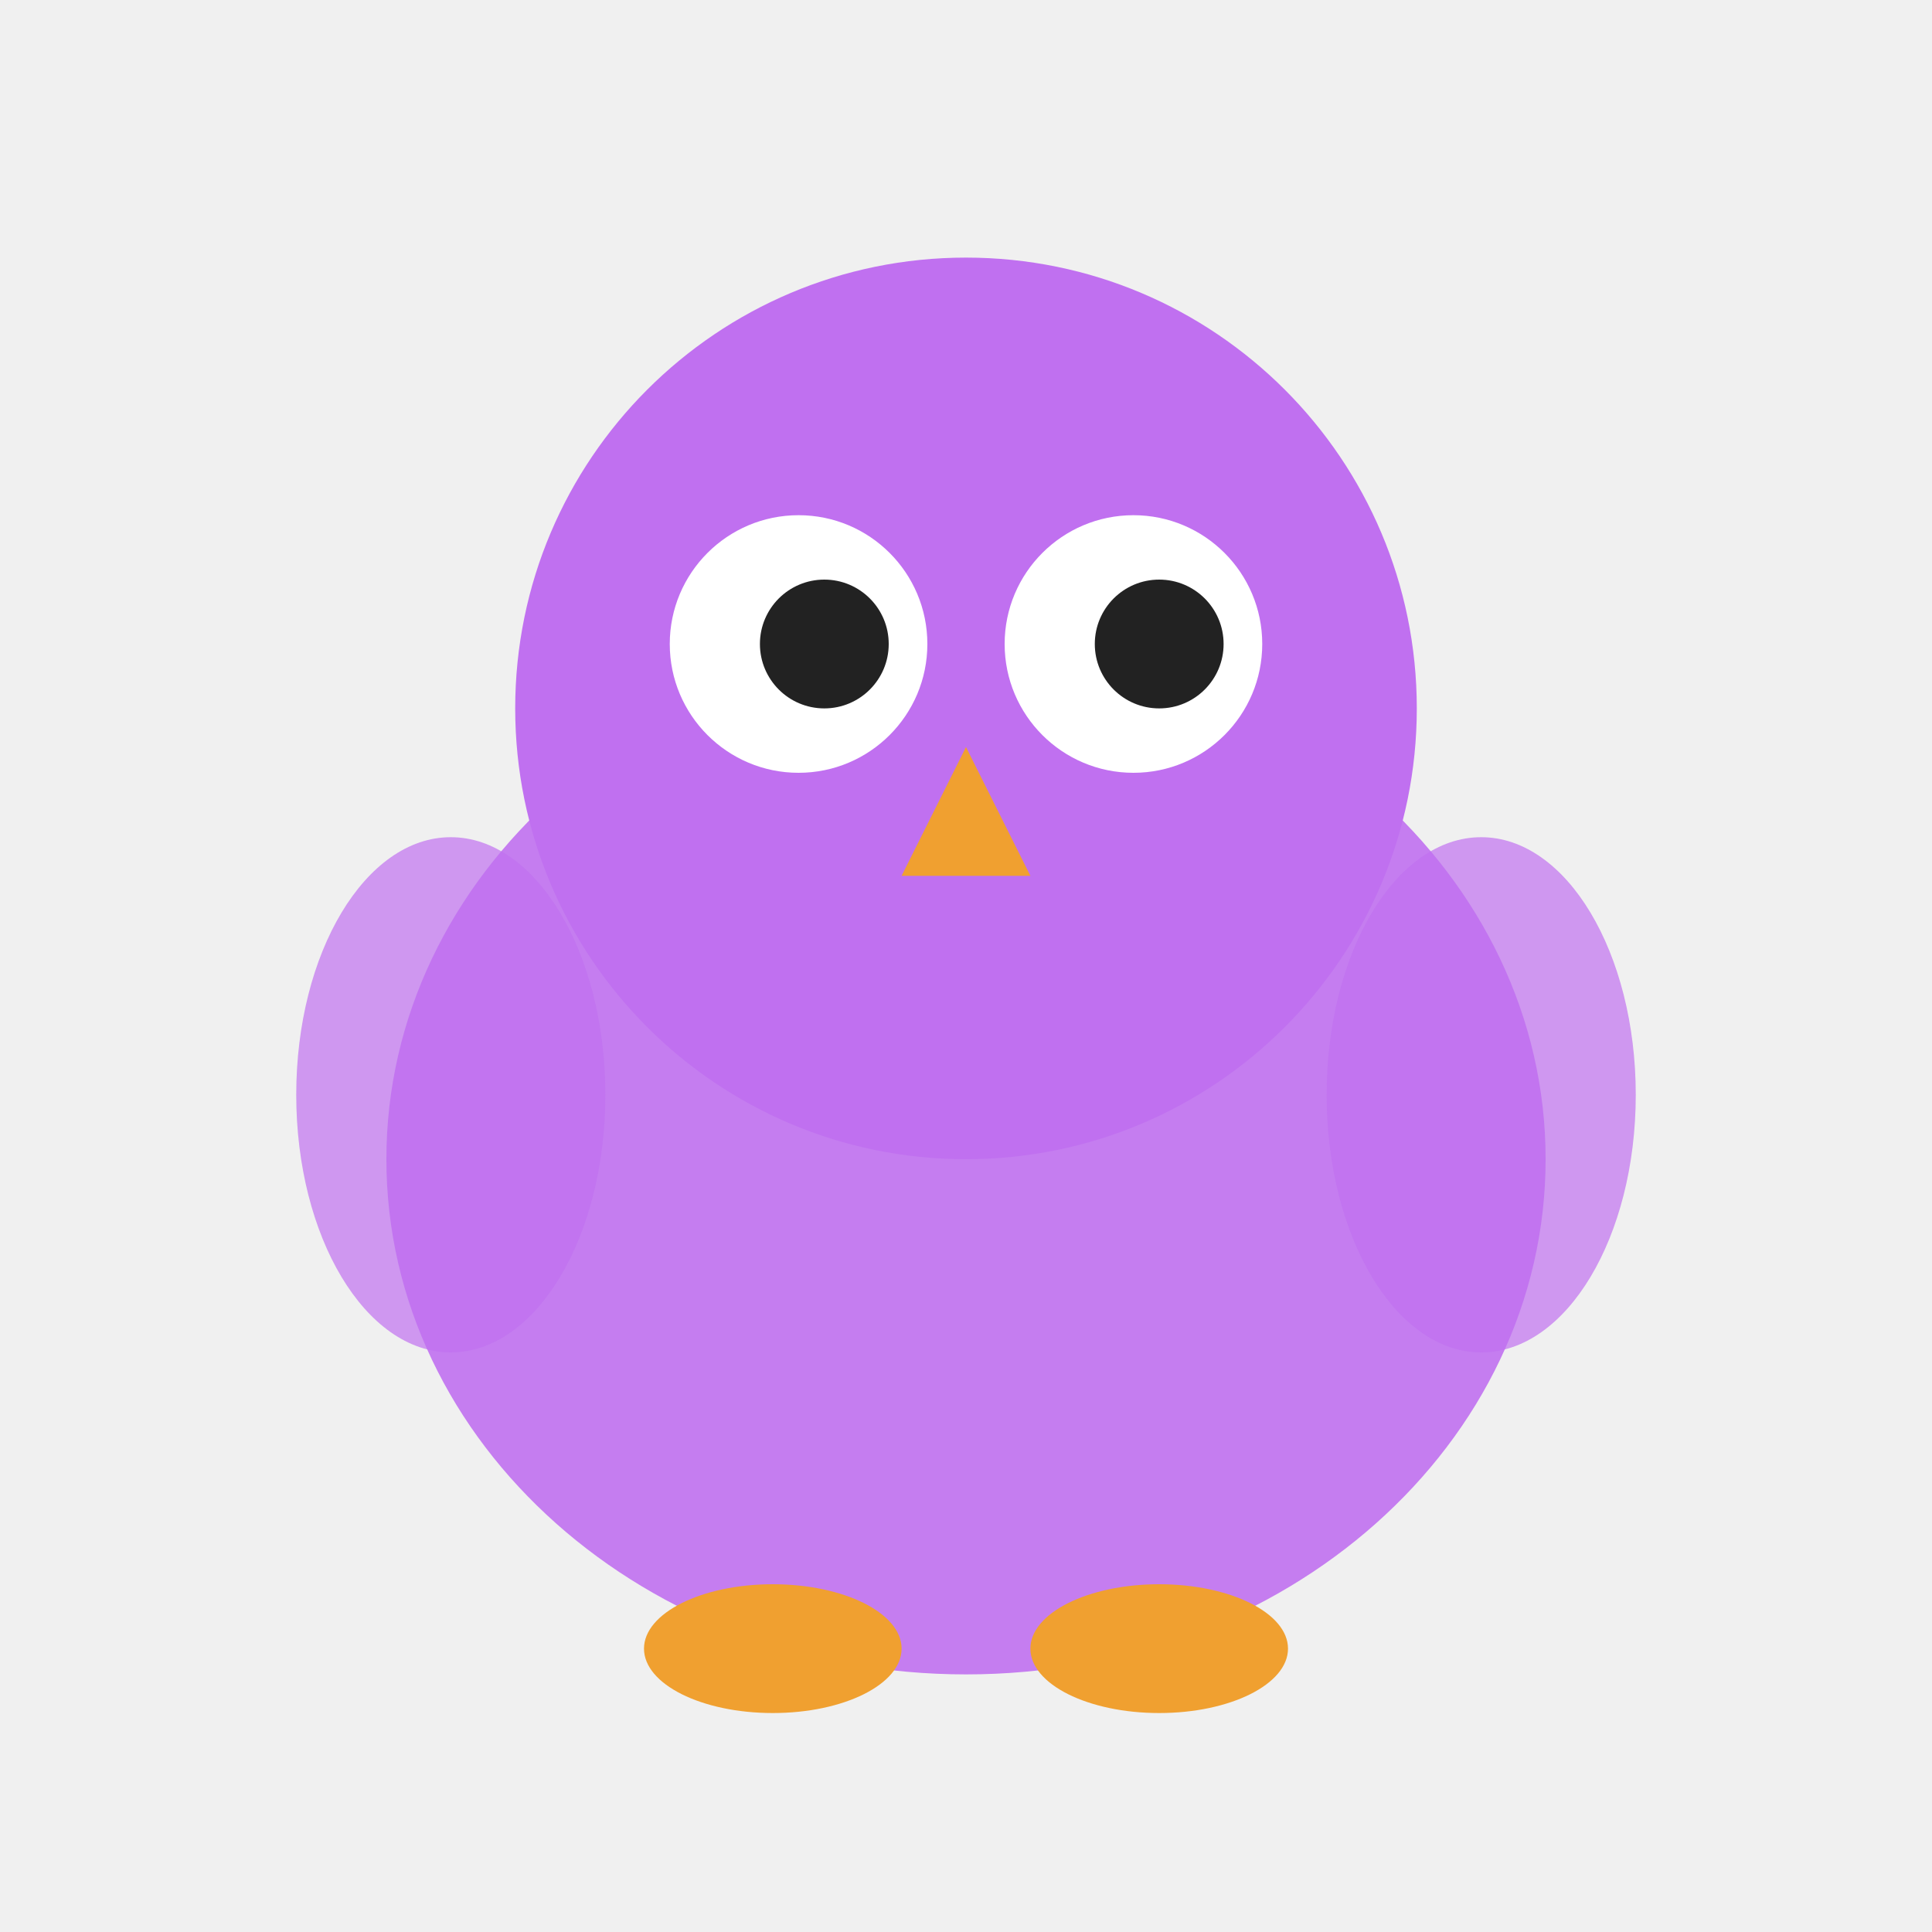
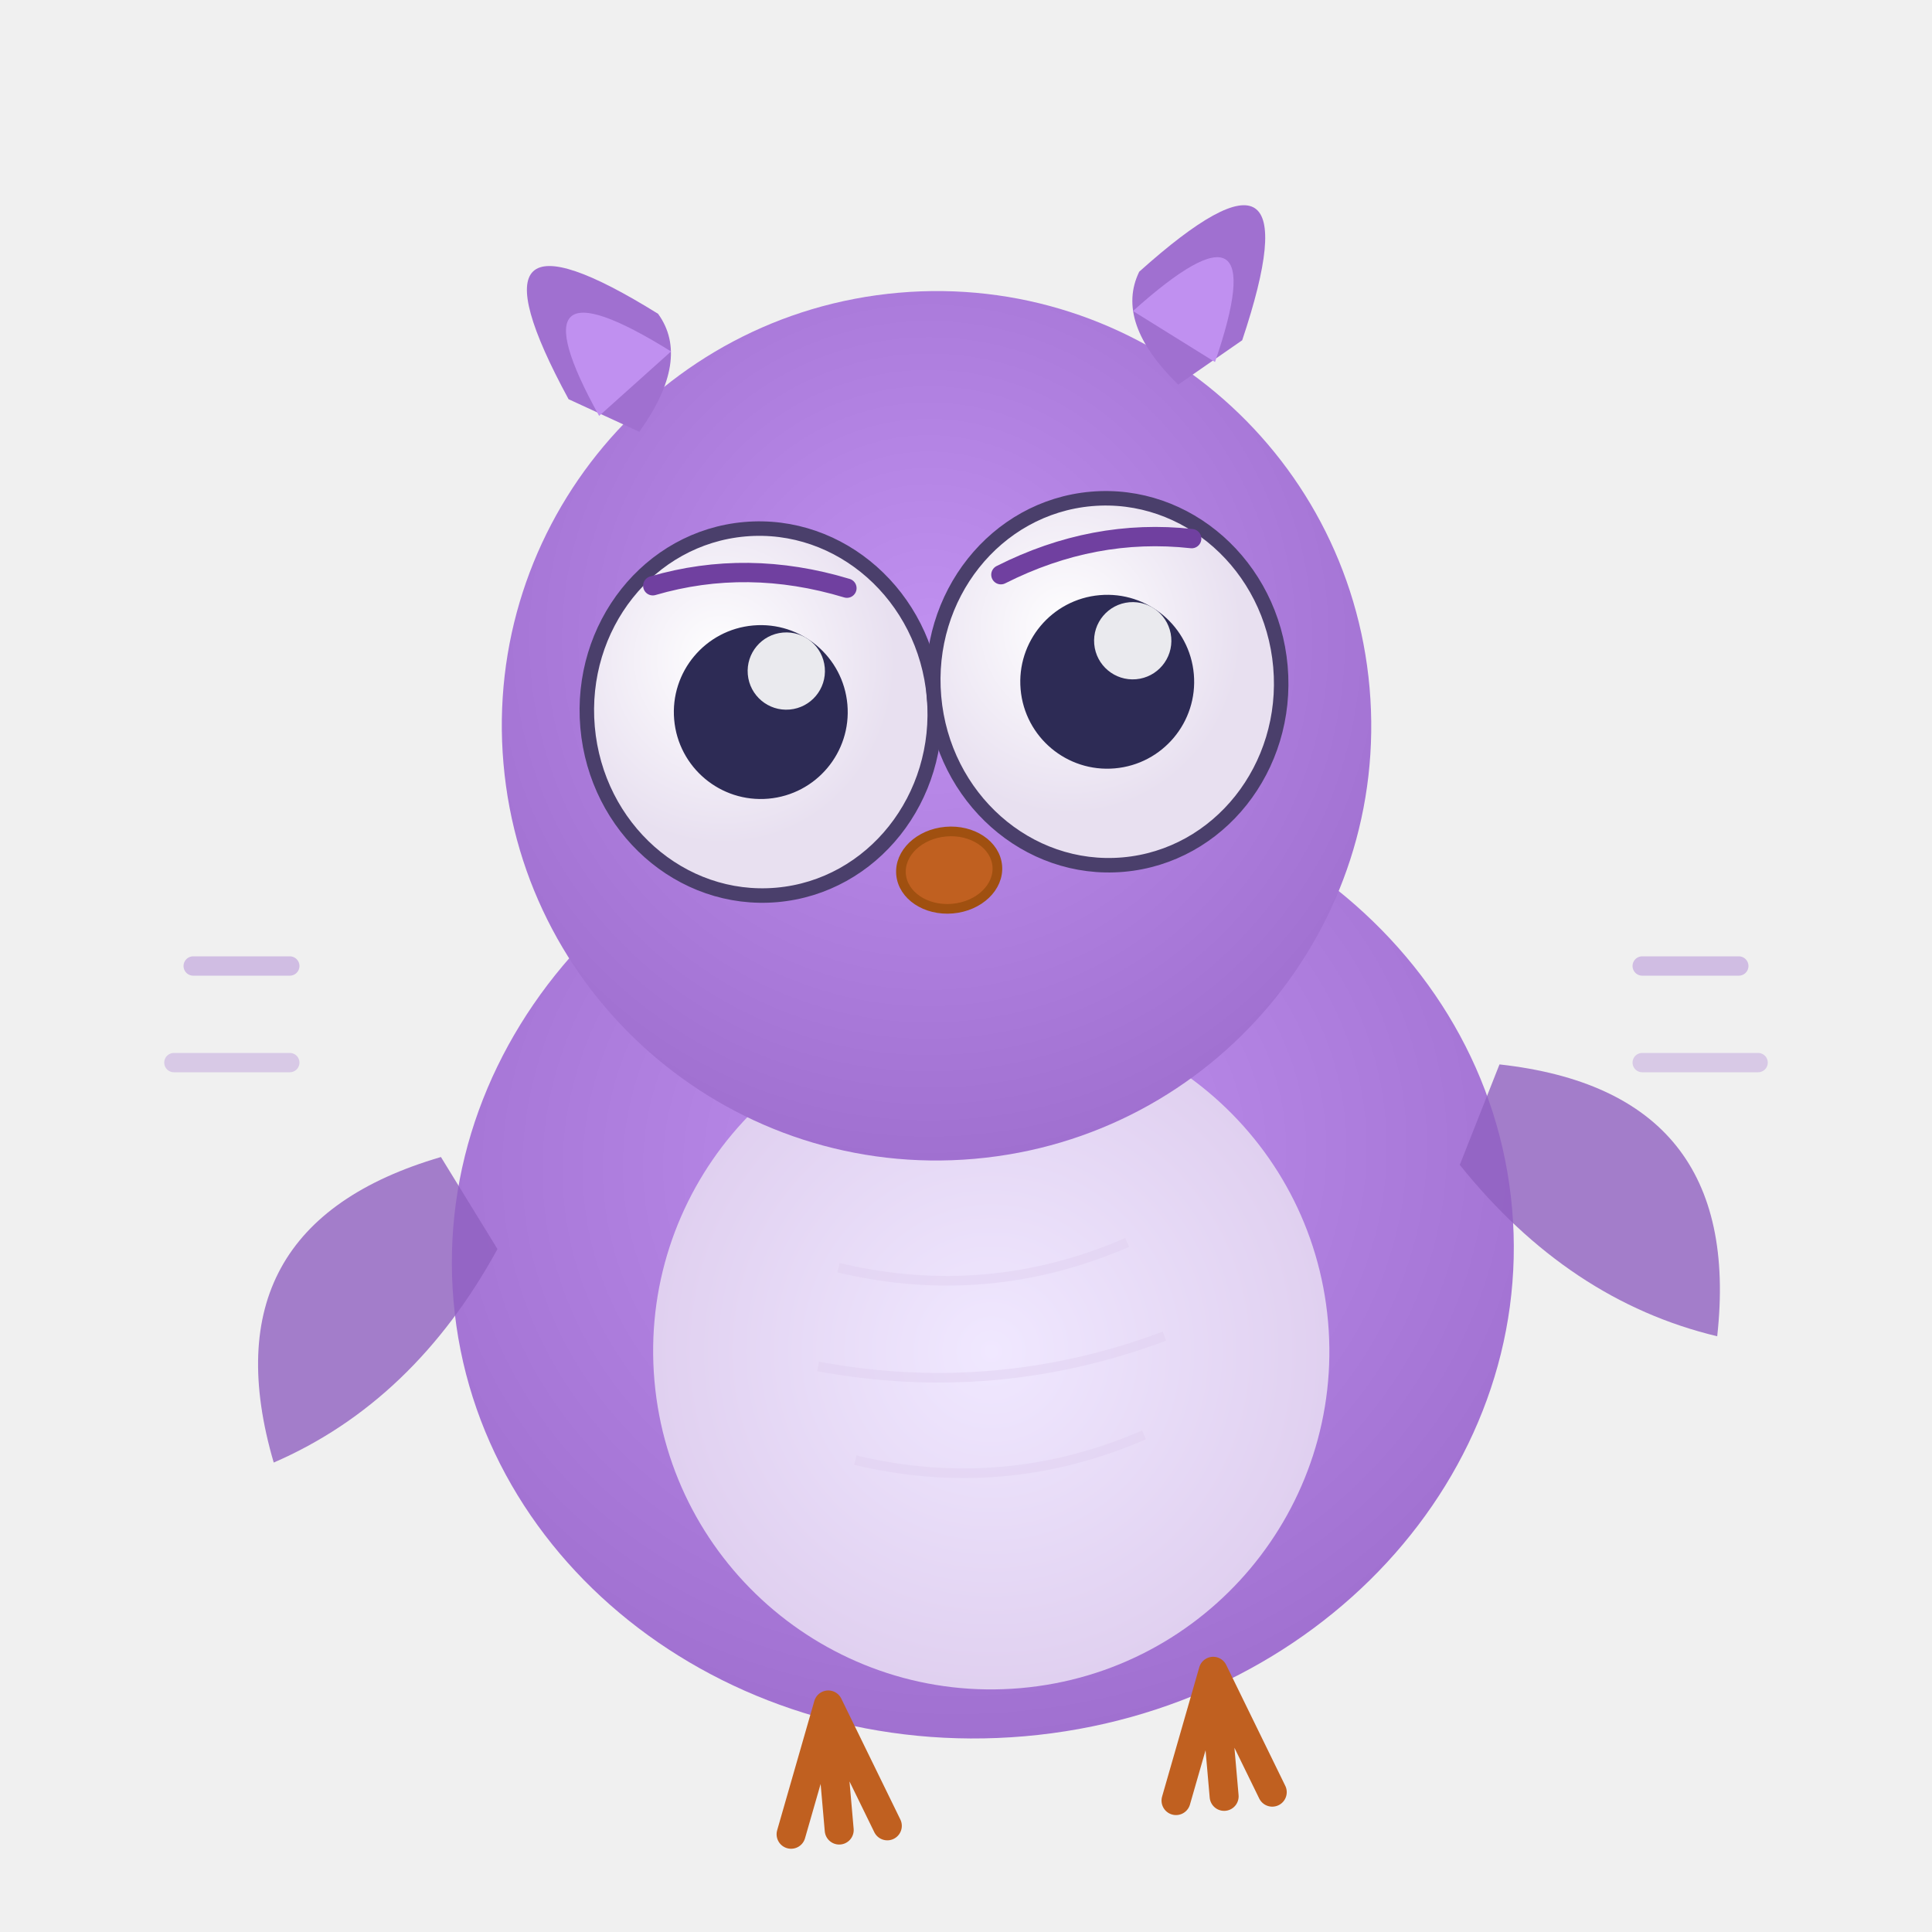
- <svg xmlns="http://www.w3.org/2000/svg" viewBox="0 0 150 150">
-   <style>
-     @keyframes flap {
-       0%, 100% { transform: rotate(0deg); }
-       50% { transform: rotate(-15deg); }
-     }
-     .wing1 { animation: flap 0.5s infinite ease-in-out; transform-origin: 35px 85px; }
-     .wing2 { animation: flap 0.5s infinite ease-in-out 0.25s; transform-origin: 115px 85px; }
-   </style>
-   <ellipse cx="75" cy="90" rx="45" ry="40" fill="#c070f0" opacity="0.9" />
-   <circle cx="75" cy="55" r="35" fill="#c070f0" />
-   <circle cx="62" cy="50" r="10" fill="white" />
-   <circle cx="64" cy="50" r="5" fill="#222" />
-   <circle cx="88" cy="50" r="10" fill="white" />
-   <circle cx="90" cy="50" r="5" fill="#222" />
-   <polygon points="75,58 70,68 80,68" fill="#f0a030" />
-   <ellipse cx="35" cy="85" rx="12" ry="20" fill="#c070f0" opacity="0.7" class="wing1" />
-   <ellipse cx="115" cy="85" rx="12" ry="20" fill="#c070f0" opacity="0.7" class="wing2" />
-   <ellipse cx="60" cy="128" rx="10" ry="5" fill="#f0a030" />
-   <ellipse cx="90" cy="128" rx="10" ry="5" fill="#f0a030" />
+ <svg xmlns="http://www.w3.org/2000/svg" viewBox="0 0 200 200">
+   <defs>
+     <radialGradient id="bodyGradG" cx="50%" cy="40%" r="60%">
+       <stop offset="0%" stop-color="#c090f0" />
+       <stop offset="100%" stop-color="#a070d0" />
+     </radialGradient>
+     <radialGradient id="bellyGradG" cx="50%" cy="50%" r="50%">
+       <stop offset="0%" stop-color="#f0e8ff" />
+       <stop offset="100%" stop-color="#e0d0f0" />
+     </radialGradient>
+     <radialGradient id="eyeGradG" cx="40%" cy="35%" r="50%">
+       <stop offset="0%" stop-color="#ffffff" />
+       <stop offset="100%" stop-color="#e8e0f0" />
+     </radialGradient>
+   </defs>
+   <g transform="rotate(-5, 100, 110)">
+     <ellipse cx="100" cy="130" rx="55" ry="50" fill="url(#bodyGradG)" />
+     <ellipse cx="100" cy="140" rx="35" ry="35" fill="url(#bellyGradG)" />
+     <circle cx="100" cy="75" r="45" fill="url(#bodyGradG)" />
+     <path d="M 65 38 Q 55 15 75 30 Q 78 35 72 42 Z" fill="#a070d0" />
+     <path d="M 135 38 Q 145 15 125 30 Q 122 35 128 42 Z" fill="#a070d0" />
+     <path d="M 68 40 Q 60 22 76 34 Z" fill="#c090f0" />
+     <path d="M 132 40 Q 140 22 124 34 Z" fill="#c090f0" />
+     <ellipse cx="82" cy="72" rx="18" ry="19" fill="url(#eyeGradG)" stroke="#4a3f6b" stroke-width="1.5" />
+     <ellipse cx="118" cy="72" rx="18" ry="19" fill="url(#eyeGradG)" stroke="#4a3f6b" stroke-width="1.5" />
+     <circle cx="82" cy="72" r="9" fill="#2d2b55" />
+     <circle cx="118" cy="72" r="9" fill="#2d2b55" />
+     <circle cx="85" cy="68" r="4" fill="white" opacity="0.9" />
+     <circle cx="121" cy="68" r="4" fill="white" opacity="0.9" />
+     <path d="M 72 58 Q 82 56 92 60" fill="none" stroke="#7040a0" stroke-width="2" stroke-linecap="round" />
+     <path d="M 108 60 Q 118 56 128 58" fill="none" stroke="#7040a0" stroke-width="2" stroke-linecap="round" />
+     <ellipse cx="100" cy="90" rx="5" ry="4" fill="#c06020" stroke="#a05010" stroke-width="1" />
+     <path d="M 45 115 Q 20 120 25 145 Q 40 140 50 125 Z" fill="#9060c0" opacity="0.8">
+       <animateTransform attributeName="transform" type="rotate" values="-5,45,120;5,45,120;-5,45,120" dur="0.8s" repeatCount="indefinite" />
+     </path>
+     <path d="M 155 115 Q 180 120 175 145 Q 160 140 150 125 Z" fill="#9060c0" opacity="0.8">
+       <animateTransform attributeName="transform" type="rotate" values="5,155,120;-5,155,120;5,155,120" dur="0.8s" repeatCount="indefinite" />
+     </path>
+     <path d="M 80 175 L 75 188 M 80 175 L 80 188 M 80 175 L 85 188" stroke="#c06020" stroke-width="3" stroke-linecap="round" fill="none" />
+     <path d="M 120 175 L 115 188 M 120 175 L 120 188 M 120 175 L 125 188" stroke="#c06020" stroke-width="3" stroke-linecap="round" fill="none" />
+     <path d="M 85 130 Q 100 135 115 130" fill="none" stroke="#e0d0f0" stroke-width="1" opacity="0.5" />
+     <path d="M 82 140 Q 100 145 118 140" fill="none" stroke="#e0d0f0" stroke-width="1" opacity="0.5" />
+     <path d="M 85 150 Q 100 155 115 150" fill="none" stroke="#e0d0f0" stroke-width="1" opacity="0.5" />
+   </g>
+   <line x1="30" y1="100" x2="20" y2="100" stroke="#a070d0" stroke-width="2" stroke-linecap="round" opacity="0.4" />
+   <line x1="30" y1="110" x2="18" y2="110" stroke="#a070d0" stroke-width="2" stroke-linecap="round" opacity="0.3" />
+   <line x1="170" y1="100" x2="180" y2="100" stroke="#a070d0" stroke-width="2" stroke-linecap="round" opacity="0.4" />
+   <line x1="170" y1="110" x2="182" y2="110" stroke="#a070d0" stroke-width="2" stroke-linecap="round" opacity="0.3" />
</svg>
